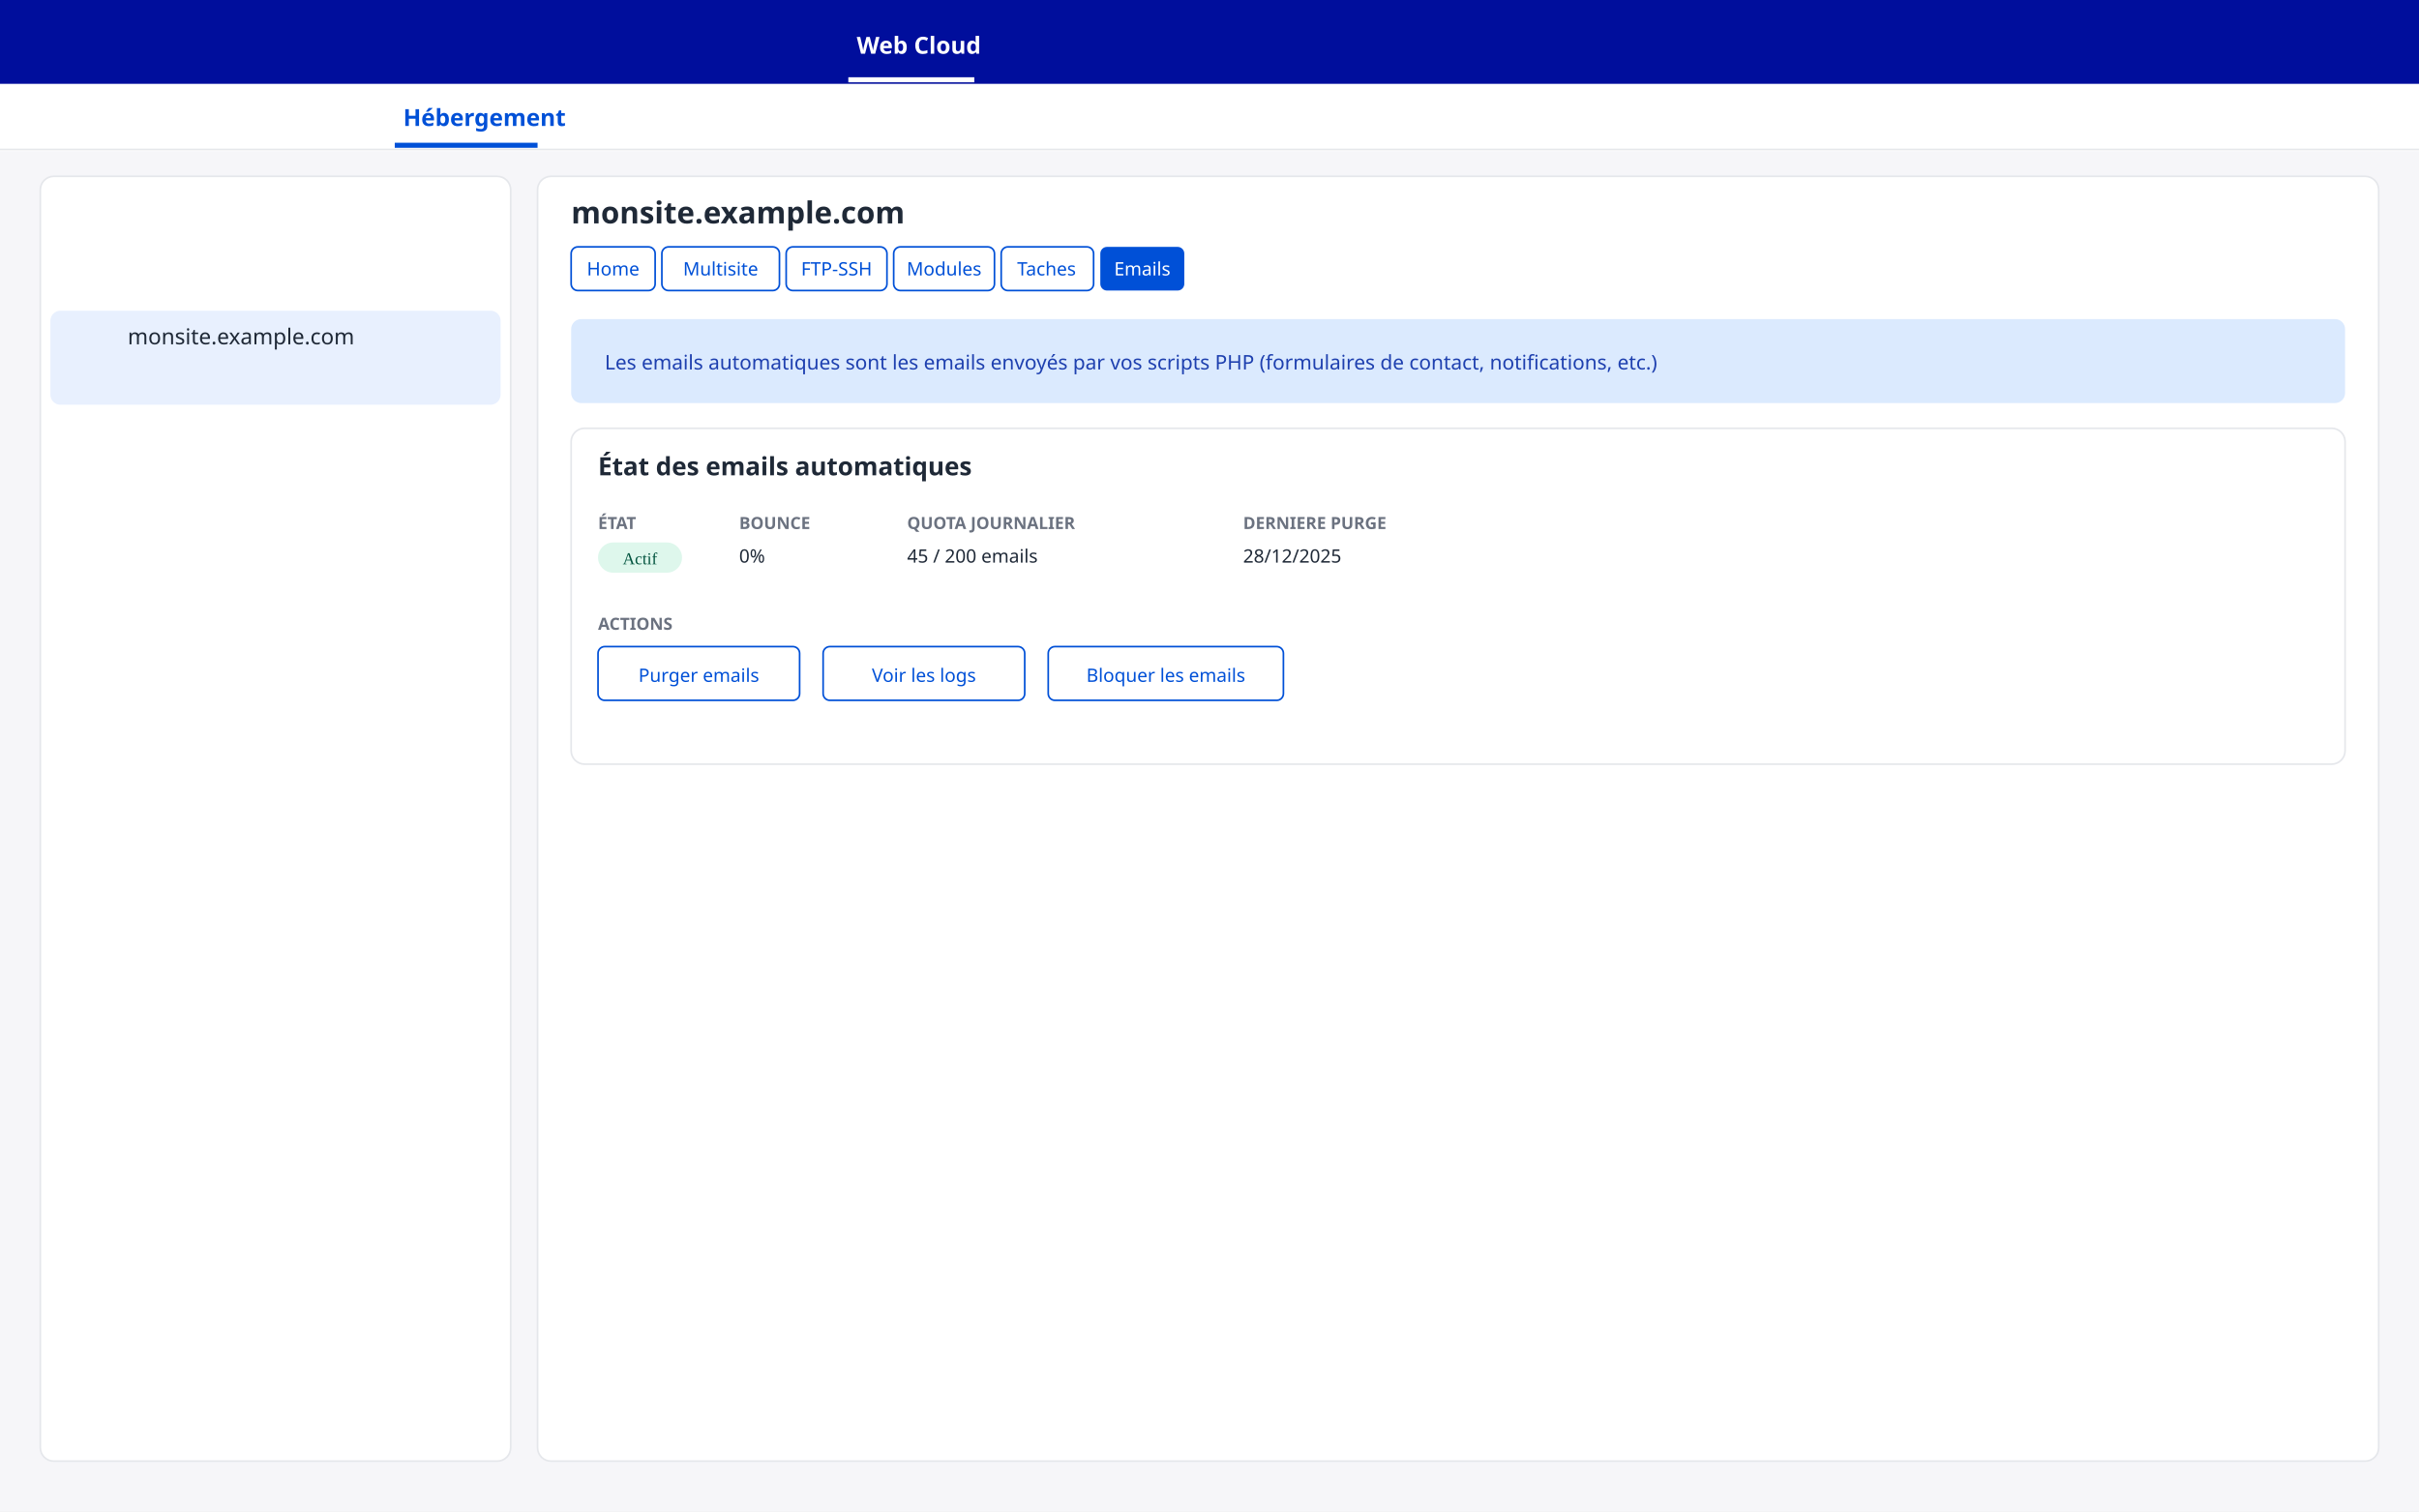
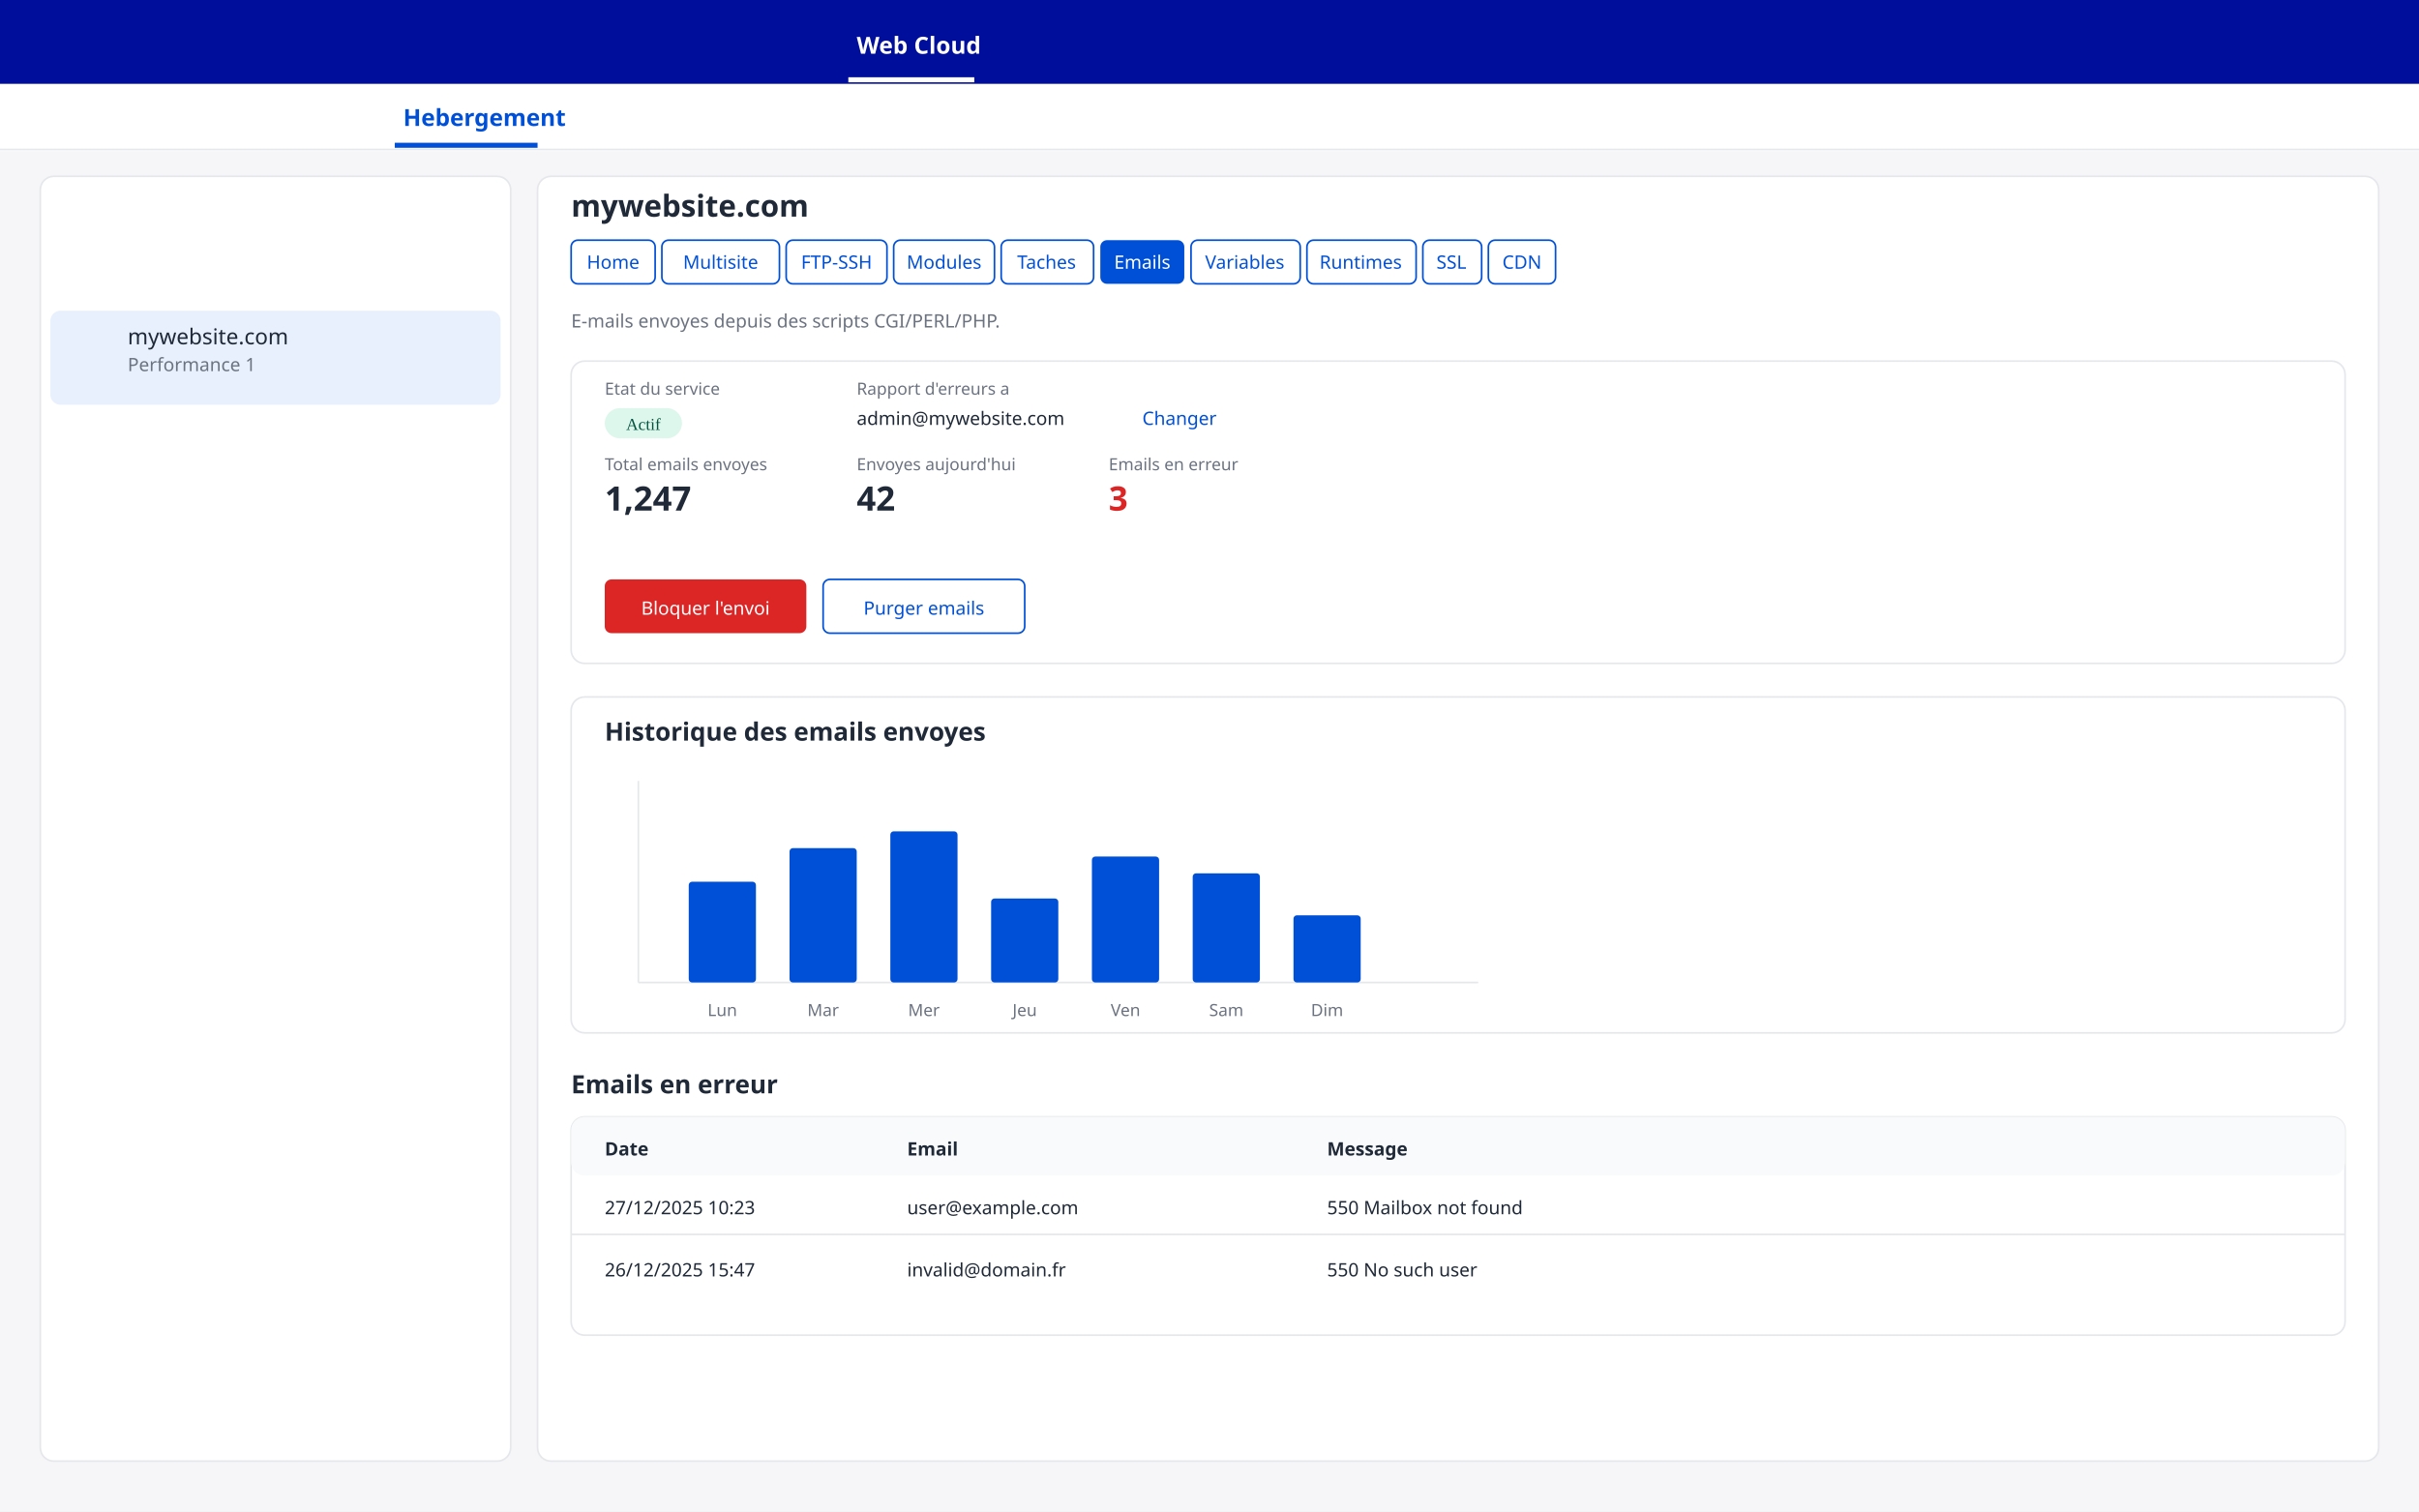
<svg xmlns="http://www.w3.org/2000/svg" viewBox="0 0 1440 900" width="1440" height="900">
  <defs>
    <style>
      .bg-header { fill: #000E9C; }
      .bg-main { fill: #F6F6F9; }
      .bg-white { fill: #FFFFFF; }
      .bg-primary { fill: #0050D7; }
-       .bg-success { fill: #DEF7EC; }
-       .bg-warning { fill: #FEF3C7; }
-       .bg-info { fill: #DBEAFE; }
      .border { stroke: #E5E7EB; stroke-width: 1; fill: none; }
      .btn-outline { stroke: #0050D7; stroke-width: 1; fill: #FFFFFF; }
      .row-selected { fill: #E8F0FE; }
+       .table-header { fill: #F9FAFB; }
      .text-white { fill: #FFFFFF; font-family: 'Source Sans Pro', sans-serif; }
      .text-dark { fill: #1F2937; font-family: 'Source Sans Pro', sans-serif; }
      .text-muted { fill: #6B7280; font-family: 'Source Sans Pro', sans-serif; }
      .text-primary { fill: #0050D7; font-family: 'Source Sans Pro', sans-serif; }
-       .text-info { fill: #1E40AF; font-family: 'Source Sans Pro', sans-serif; }
+       .text-error { fill: #DC2626; font-family: 'Source Sans Pro', sans-serif; }
    </style>
  </defs>
  <rect width="1440" height="900" class="bg-main" />
  <rect width="1440" height="50" class="bg-header" />
  <text x="510" y="32" class="text-white" font-size="14" font-weight="600">Web Cloud</text>
  <rect x="505" y="46" width="75" height="3" fill="#FFFFFF" />
  <rect x="0" y="50" width="1440" height="40" class="bg-white" />
  <line x1="0" y1="89" x2="1440" y2="89" stroke="#E5E7EB" />
-   <text x="240" y="75" class="text-primary" font-size="14" font-weight="600">Hébergement</text>
+   <text x="240" y="75" class="text-primary" font-size="14" font-weight="600">Hebergement</text>
  <rect x="235" y="85" width="85" height="3" fill="#0050D7" />
  <g transform="translate(0, 105)">
    <g transform="translate(24, 0)">
      <rect x="0" y="0" width="280" height="765" rx="8" class="bg-white" />
      <rect x="0" y="0" width="280" height="765" rx="8" class="border" />
      <rect x="6" y="80" width="268" height="56" rx="6" class="row-selected" />
-       <text x="52" y="100" class="text-dark" font-size="13" font-weight="500">monsite.example.com</text>
+       <text x="52" y="100" class="text-dark" font-size="13" font-weight="500">mywebsite.com</text>
+       <text x="52" y="116" class="text-muted" font-size="11">Performance 1</text>
    </g>
    <g transform="translate(320, 0)">
      <rect x="0" y="0" width="1096" height="765" rx="8" class="bg-white" />
      <rect x="0" y="0" width="1096" height="765" rx="8" class="border" />
      <g transform="translate(20, 0)">
-         <text x="0" y="28" class="text-dark" font-size="18" font-weight="600">monsite.example.com</text>
-         <g transform="translate(0, 42)">
+         <text x="0" y="24" class="text-dark" font-size="18" font-weight="600">mywebsite.com</text>
+         <g transform="translate(0, 38)">
          <rect x="0" y="0" width="50" height="26" rx="4" class="btn-outline" />
          <text x="25" y="17" class="text-primary" font-size="11" text-anchor="middle">Home</text>
          <rect x="54" y="0" width="70" height="26" rx="4" class="btn-outline" />
          <text x="89" y="17" class="text-primary" font-size="11" text-anchor="middle">Multisite</text>
          <rect x="128" y="0" width="60" height="26" rx="4" class="btn-outline" />
          <text x="158" y="17" class="text-primary" font-size="11" text-anchor="middle">FTP-SSH</text>
          <rect x="192" y="0" width="60" height="26" rx="4" class="btn-outline" />
          <text x="222" y="17" class="text-primary" font-size="11" text-anchor="middle">Modules</text>
          <rect x="256" y="0" width="55" height="26" rx="4" class="btn-outline" />
          <text x="283" y="17" class="text-primary" font-size="11" text-anchor="middle">Taches</text>
          <rect x="315" y="0" width="50" height="26" rx="4" class="bg-primary" />
          <text x="340" y="17" class="text-white" font-size="11" text-anchor="middle">Emails</text>
+           <rect x="369" y="0" width="65" height="26" rx="4" class="btn-outline" />
+           <text x="401" y="17" class="text-primary" font-size="11" text-anchor="middle">Variables</text>
+           <rect x="438" y="0" width="65" height="26" rx="4" class="btn-outline" />
+           <text x="470" y="17" class="text-primary" font-size="11" text-anchor="middle">Runtimes</text>
+           <rect x="507" y="0" width="35" height="26" rx="4" class="btn-outline" />
+           <text x="524" y="17" class="text-primary" font-size="11" text-anchor="middle">SSL</text>
+           <rect x="546" y="0" width="40" height="26" rx="4" class="btn-outline" />
+           <text x="566" y="17" class="text-primary" font-size="11" text-anchor="middle">CDN</text>
        </g>
-         <g transform="translate(0, 85)">
-           <rect x="0" y="0" width="1056" height="50" rx="6" class="bg-info" />
-           <text x="20" y="30" class="text-info" font-size="12">Les emails automatiques sont les emails envoyés par vos scripts PHP (formulaires de contact, notifications, etc.)</text>
+         <text x="0" y="90" class="text-muted" font-size="11">E-mails envoyes depuis des scripts CGI/PERL/PHP.</text>
+         <g transform="translate(0, 110)">
+           <rect x="0" y="0" width="1056" height="180" rx="8" class="bg-white" />
+           <rect x="0" y="0" width="1056" height="180" rx="8" class="border" />
+           <g transform="translate(20, 20)">
+             <text x="0" y="0" class="text-muted" font-size="10">Etat du service</text>
+             <rect x="0" y="8" width="46" height="18" rx="9" fill="#DEF7EC" />
+             <text x="23" y="21" fill="#03543F" font-size="10" text-anchor="middle">Actif</text>
+             <text x="150" y="0" class="text-muted" font-size="10">Rapport d'erreurs a</text>
+             <text x="150" y="18" class="text-dark" font-size="11">admin@mywebsite.com</text>
+             <text x="320" y="18" class="text-primary" font-size="11">Changer</text>
+           </g>
+           <g transform="translate(20, 65)">
+             <text x="0" y="0" class="text-muted" font-size="10">Total emails envoyes</text>
+             <text x="0" y="24" class="text-dark" font-size="20" font-weight="600">1,247</text>
+             <text x="150" y="0" class="text-muted" font-size="10">Envoyes aujourd'hui</text>
+             <text x="150" y="24" class="text-dark" font-size="20" font-weight="600">42</text>
+             <text x="300" y="0" class="text-muted" font-size="10">Emails en erreur</text>
+             <text x="300" y="24" class="text-error" font-size="20" font-weight="600">3</text>
+           </g>
+           <g transform="translate(20, 130)">
+             <rect x="0" y="0" width="120" height="32" rx="4" fill="#DC2626" />
+             <text x="60" y="21" class="text-white" font-size="11" text-anchor="middle">Bloquer l'envoi</text>
+             <rect x="130" y="0" width="120" height="32" rx="4" class="btn-outline" />
+             <text x="190" y="21" class="text-primary" font-size="11" text-anchor="middle">Purger emails</text>
+           </g>
        </g>
-         <g transform="translate(0, 150)">
-           <rect x="0" y="0" width="1056" height="200" rx="8" fill="#FFFFFF" stroke="#E5E7EB" />
-           <text x="16" y="28" class="text-dark" font-size="15" font-weight="700">État des emails automatiques</text>
-           <text x="16" y="60" class="text-muted" font-size="10" font-weight="600">ÉTAT</text>
-           <rect x="16" y="68" width="50" height="18" rx="9" fill="#DEF7EC" />
-           <text x="41" y="81" fill="#03543F" font-size="10" text-anchor="middle">Actif</text>
-           <text x="100" y="60" class="text-muted" font-size="10" font-weight="600">BOUNCE</text>
-           <text x="100" y="80" class="text-dark" font-size="11">0%</text>
-           <text x="200" y="60" class="text-muted" font-size="10" font-weight="600">QUOTA JOURNALIER</text>
-           <text x="200" y="80" class="text-dark" font-size="11">45 / 200 emails</text>
-           <text x="400" y="60" class="text-muted" font-size="10" font-weight="600">DERNIERE PURGE</text>
-           <text x="400" y="80" class="text-dark" font-size="11">28/12/2025</text>
-           <text x="16" y="120" class="text-muted" font-size="10" font-weight="600">ACTIONS</text>
-           <rect x="16" y="130" width="120" height="32" rx="4" class="btn-outline" />
-           <text x="76" y="151" class="text-primary" font-size="11" text-anchor="middle">Purger emails</text>
-           <rect x="150" y="130" width="120" height="32" rx="4" class="btn-outline" />
-           <text x="210" y="151" class="text-primary" font-size="11" text-anchor="middle">Voir les logs</text>
-           <rect x="284" y="130" width="140" height="32" rx="4" class="btn-outline" />
-           <text x="354" y="151" class="text-primary" font-size="11" text-anchor="middle">Bloquer les emails</text>
+         <g transform="translate(0, 310)">
+           <rect x="0" y="0" width="1056" height="200" rx="8" class="bg-white" />
+           <rect x="0" y="0" width="1056" height="200" rx="8" class="border" />
+           <text x="20" y="26" class="text-dark" font-size="15" font-weight="700">Historique des emails envoyes</text>
+           <g transform="translate(40, 50)">
+             <line x1="0" y1="0" x2="0" y2="120" stroke="#E5E7EB" />
+             <line x1="0" y1="120" x2="500" y2="120" stroke="#E5E7EB" />
+             <rect x="30" y="60" width="40" height="60" fill="#0050D7" rx="2" />
+             <rect x="90" y="40" width="40" height="80" fill="#0050D7" rx="2" />
+             <rect x="150" y="30" width="40" height="90" fill="#0050D7" rx="2" />
+             <rect x="210" y="70" width="40" height="50" fill="#0050D7" rx="2" />
+             <rect x="270" y="45" width="40" height="75" fill="#0050D7" rx="2" />
+             <rect x="330" y="55" width="40" height="65" fill="#0050D7" rx="2" />
+             <rect x="390" y="80" width="40" height="40" fill="#0050D7" rx="2" />
+             <text x="50" y="140" class="text-muted" font-size="10" text-anchor="middle">Lun</text>
+             <text x="110" y="140" class="text-muted" font-size="10" text-anchor="middle">Mar</text>
+             <text x="170" y="140" class="text-muted" font-size="10" text-anchor="middle">Mer</text>
+             <text x="230" y="140" class="text-muted" font-size="10" text-anchor="middle">Jeu</text>
+             <text x="290" y="140" class="text-muted" font-size="10" text-anchor="middle">Ven</text>
+             <text x="350" y="140" class="text-muted" font-size="10" text-anchor="middle">Sam</text>
+             <text x="410" y="140" class="text-muted" font-size="10" text-anchor="middle">Dim</text>
+           </g>
+         </g>
+         <g transform="translate(0, 530)">
+           <text x="0" y="16" class="text-dark" font-size="15" font-weight="700">Emails en erreur</text>
+           <rect x="0" y="30" width="1056" height="130" rx="8" class="bg-white" />
+           <rect x="0" y="30" width="1056" height="130" rx="8" class="border" />
+           <rect x="0" y="30" width="1056" height="35" rx="8" class="table-header" />
+           <text x="20" y="53" class="text-dark" font-size="11" font-weight="600">Date</text>
+           <text x="200" y="53" class="text-dark" font-size="11" font-weight="600">Email</text>
+           <text x="450" y="53" class="text-dark" font-size="11" font-weight="600">Message</text>
+           <text x="20" y="88" class="text-dark" font-size="11">27/12/2025 10:23</text>
+           <text x="200" y="88" class="text-dark" font-size="11">user@example.com</text>
+           <text x="450" y="88" class="text-dark" font-size="11">550 Mailbox not found</text>
+           <line x1="0" y1="100" x2="1056" y2="100" stroke="#E5E7EB" />
+           <text x="20" y="125" class="text-dark" font-size="11">26/12/2025 15:47</text>
+           <text x="200" y="125" class="text-dark" font-size="11">invalid@domain.fr</text>
+           <text x="450" y="125" class="text-dark" font-size="11">550 No such user</text>
        </g>
      </g>
    </g>
  </g>
</svg>
